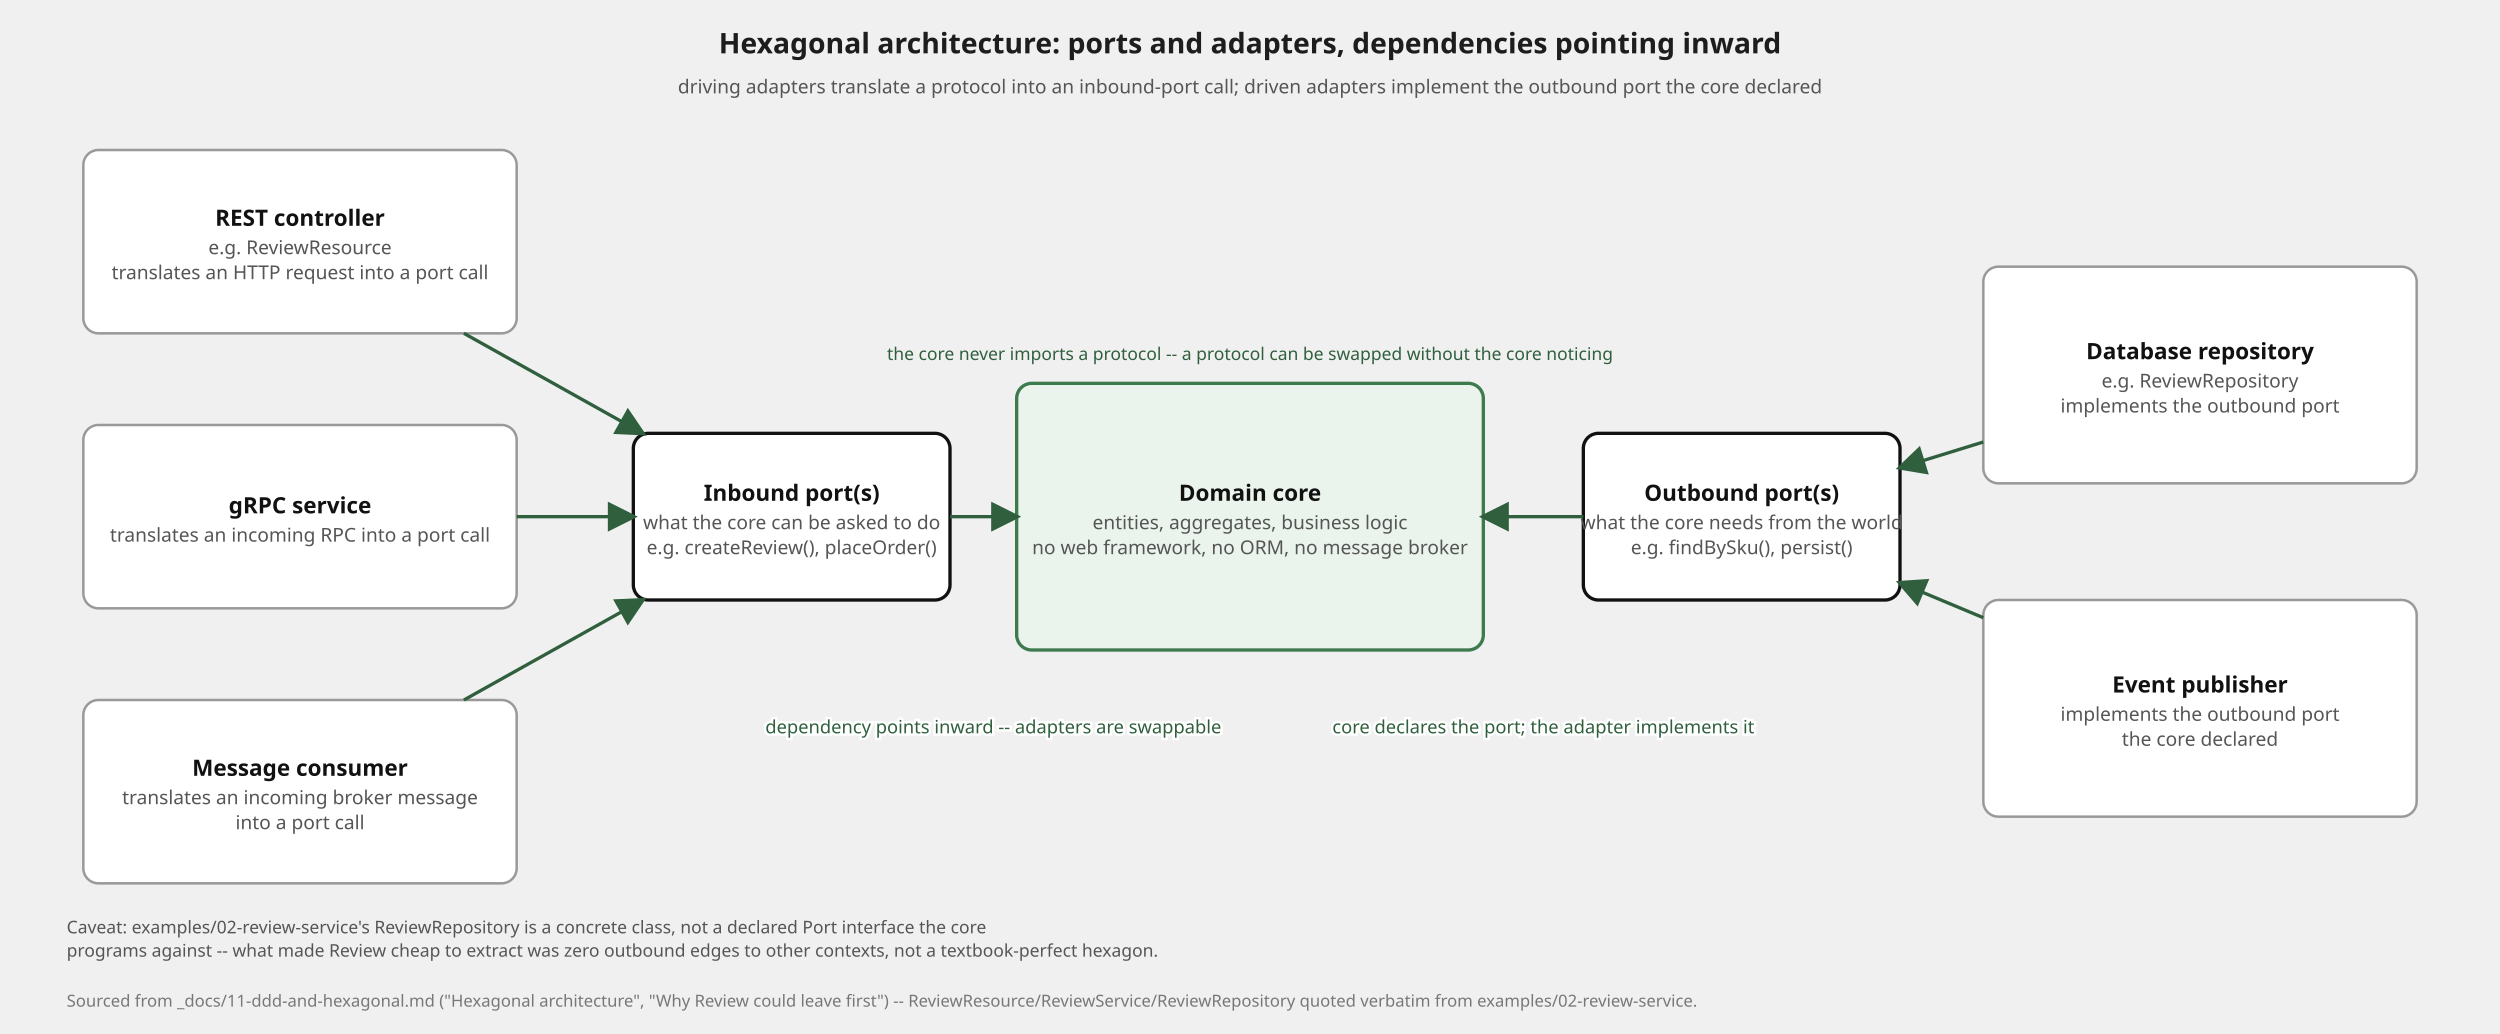
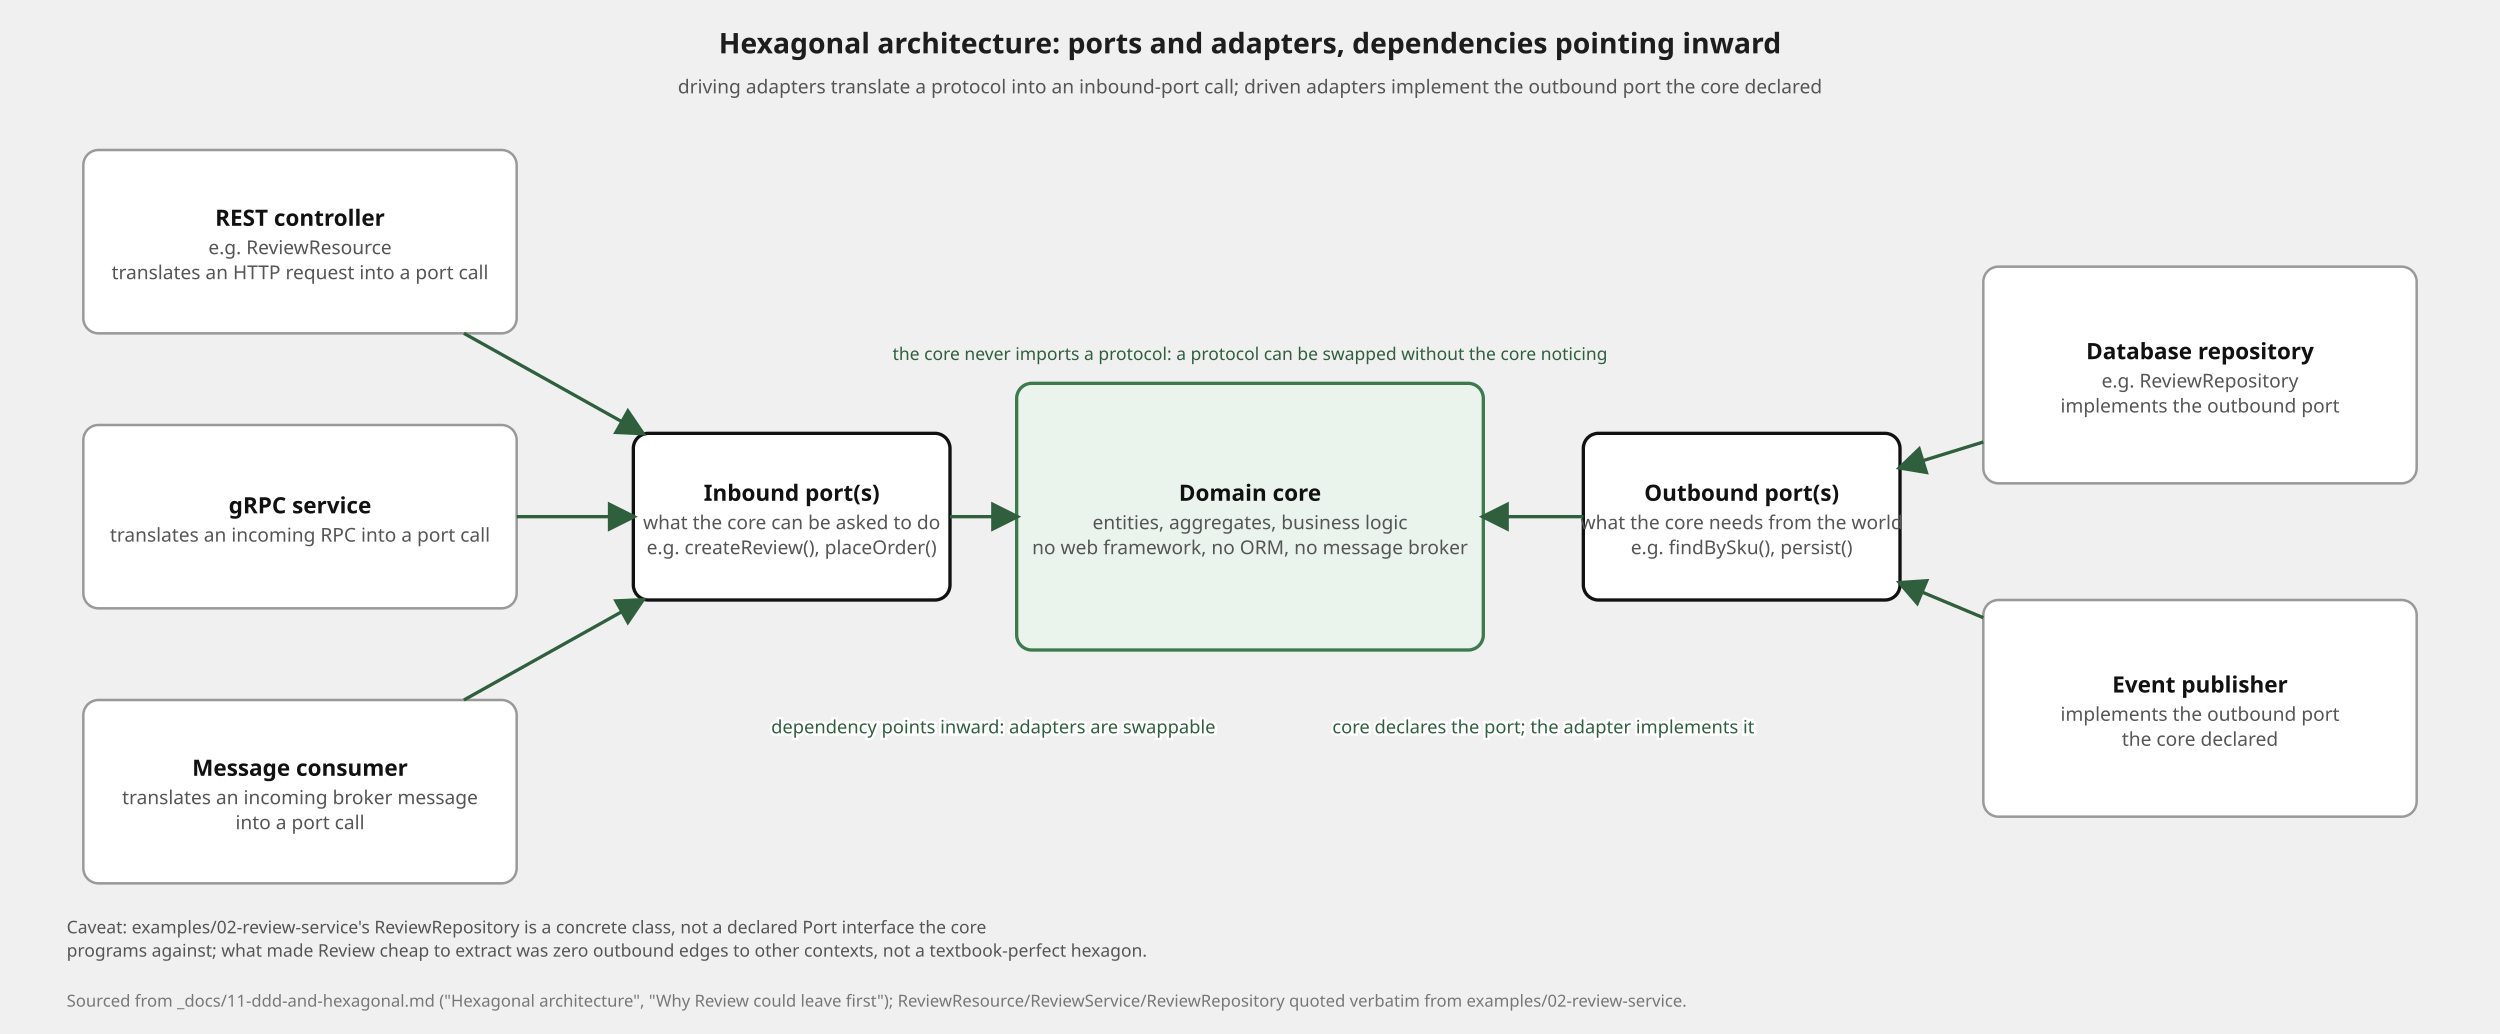
<svg xmlns="http://www.w3.org/2000/svg" viewBox="0 0 1500 620" font-family="'Red Hat Text', system-ui, sans-serif" role="img">
  <defs>
    <marker id="a" viewBox="0 0 10 10" refX="8.5" refY="5" markerWidth="9" markerHeight="9" orient="auto-start-reverse">
      <path d="M0,0 L10,5 L0,10 z" fill="#555" />
    </marker>
    <marker id="am" viewBox="0 0 10 10" refX="8.5" refY="5" markerWidth="9" markerHeight="9" orient="auto-start-reverse">
      <path d="M0,0 L10,5 L0,10 z" fill="#2f5f3d" />
    </marker>
  </defs>
  <rect x="610" y="230" width="280" height="160" rx="9" fill="#eaf4ec" stroke="#3d7a4e" stroke-width="2" />
  <text x="750.0" y="300.5" font-size="13.5" font-weight="700" fill="#111111" text-anchor="middle">Domain core</text>
  <text x="750.0" y="317.5" font-size="11.5" fill="#555555" text-anchor="middle">entities, aggregates, business logic</text>
  <text x="750.0" y="332.5" font-size="11.5" fill="#555555" text-anchor="middle">no web framework, no ORM, no message broker</text>
  <rect x="380" y="260" width="190" height="100" rx="9" fill="#ffffff" stroke="#111111" stroke-width="2" />
  <text x="475.0" y="300.5" font-size="13.5" font-weight="700" fill="#111111" text-anchor="middle">Inbound port(s)</text>
  <text x="475.0" y="317.5" font-size="11.5" fill="#555555" text-anchor="middle">what the core can be asked to do</text>
  <text x="475.0" y="332.5" font-size="11.5" fill="#555555" text-anchor="middle">e.g. createReview(), placeOrder()</text>
  <rect x="950" y="260" width="190" height="100" rx="9" fill="#ffffff" stroke="#111111" stroke-width="2" />
  <text x="1045.0" y="300.5" font-size="13.5" font-weight="700" fill="#111111" text-anchor="middle">Outbound port(s)</text>
  <text x="1045.0" y="317.5" font-size="11.5" fill="#555555" text-anchor="middle">what the core needs from the world</text>
  <text x="1045.0" y="332.5" font-size="11.5" fill="#555555" text-anchor="middle">e.g. findBySku(), persist()</text>
  <rect x="50" y="90" width="260" height="110" rx="9" fill="#ffffff" stroke="#999999" stroke-width="1.5" />
  <text x="180.0" y="135.5" font-size="13.5" font-weight="700" fill="#111111" text-anchor="middle">REST controller</text>
  <text x="180.0" y="152.5" font-size="11.5" fill="#555555" text-anchor="middle">e.g. ReviewResource</text>
  <text x="180.0" y="167.5" font-size="11.5" fill="#555555" text-anchor="middle">translates an HTTP request into a port call</text>
  <rect x="50" y="255" width="260" height="110" rx="9" fill="#ffffff" stroke="#999999" stroke-width="1.5" />
  <text x="180.0" y="308.0" font-size="13.5" font-weight="700" fill="#111111" text-anchor="middle">gRPC service</text>
  <text x="180.0" y="325.0" font-size="11.5" fill="#555555" text-anchor="middle">translates an incoming RPC into a port call</text>
  <rect x="50" y="420" width="260" height="110" rx="9" fill="#ffffff" stroke="#999999" stroke-width="1.5" />
  <text x="180.0" y="465.5" font-size="13.5" font-weight="700" fill="#111111" text-anchor="middle">Message consumer</text>
  <text x="180.0" y="482.5" font-size="11.5" fill="#555555" text-anchor="middle">translates an incoming broker message</text>
  <text x="180.0" y="497.5" font-size="11.5" fill="#555555" text-anchor="middle">into a port call</text>
  <rect x="1190" y="160" width="260" height="130" rx="9" fill="#ffffff" stroke="#999999" stroke-width="1.5" />
  <text x="1320.0" y="215.5" font-size="13.5" font-weight="700" fill="#111111" text-anchor="middle">Database repository</text>
  <text x="1320.0" y="232.5" font-size="11.5" fill="#555555" text-anchor="middle">e.g. ReviewRepository</text>
  <text x="1320.0" y="247.5" font-size="11.5" fill="#555555" text-anchor="middle">implements the outbound port</text>
  <rect x="1190" y="360" width="260" height="130" rx="9" fill="#ffffff" stroke="#999999" stroke-width="1.5" />
  <text x="1320.0" y="415.5" font-size="13.5" font-weight="700" fill="#111111" text-anchor="middle">Event publisher</text>
  <text x="1320.0" y="432.5" font-size="11.5" fill="#555555" text-anchor="middle">implements the outbound port</text>
  <text x="1320.0" y="447.5" font-size="11.5" fill="#555555" text-anchor="middle">the core declared</text>
  <path d="M278.333,200.0 L385.606,260.0" fill="none" stroke="#2f5f3d" stroke-width="2" marker-end="url(#am)" />
  <path d="M310.0,310.0 L380.0,310.0" fill="none" stroke="#2f5f3d" stroke-width="2" marker-end="url(#am)" />
  <path d="M278.333,420.0 L385.606,360.0" fill="none" stroke="#2f5f3d" stroke-width="2" marker-end="url(#am)" />
  <path d="M570.0,310.0 L610.0,310.0" fill="none" stroke="#2f5f3d" stroke-width="2" marker-end="url(#am)" />
-   <text x="596.0" y="440.0" font-size="11" fill="#ffffff" stroke="#ffffff" stroke-width="3" paint-order="stroke" text-anchor="middle">dependency points inward -- adapters are swappable</text>
-   <text x="596.0" y="440.0" font-size="11" fill="#2f5f3d" text-anchor="middle">dependency points inward -- adapters are swappable</text>
+   <text x="596.0" y="440.0" font-size="11" fill="#ffffff" stroke="#ffffff" stroke-width="3" paint-order="stroke" text-anchor="middle">dependency points inward: adapters are swappable</text>
+   <text x="596.0" y="440.0" font-size="11" fill="#2f5f3d" text-anchor="middle">dependency points inward: adapters are swappable</text>
  <path d="M1190.0,265.182 L1140.0,280.636" fill="none" stroke="#2f5f3d" stroke-width="2" marker-end="url(#am)" />
  <path d="M1190.0,370.636 L1140.0,349.727" fill="none" stroke="#2f5f3d" stroke-width="2" marker-end="url(#am)" />
  <path d="M950.0,310.0 L890.0,310.0" fill="none" stroke="#2f5f3d" stroke-width="2" marker-end="url(#am)" />
  <text x="926.0" y="440.0" font-size="11" fill="#ffffff" stroke="#ffffff" stroke-width="3" paint-order="stroke" text-anchor="middle">core declares the port; the adapter implements it</text>
  <text x="926.0" y="440.0" font-size="11" fill="#2f5f3d" text-anchor="middle">core declares the port; the adapter implements it</text>
  <text x="750.0" y="32" font-size="17" fill="#1d1d1d" text-anchor="middle" font-weight="700">Hexagonal architecture: ports and adapters, dependencies pointing inward</text>
  <text x="750.0" y="56" font-size="11.5" fill="#555555" text-anchor="middle">driving adapters translate a protocol into an inbound-port call; driven adapters implement the outbound port the core declared</text>
-   <text x="750.0" y="216" font-size="10.5" fill="#2f5f3d" text-anchor="middle">the core never imports a protocol -- a protocol can be swapped without the core noticing</text>
+   <text x="750.0" y="216" font-size="10.5" fill="#2f5f3d" text-anchor="middle">the core never imports a protocol: a protocol can be swapped without the core noticing</text>
  <text x="40" y="560" font-size="10.5" fill="#555555" text-anchor="start">Caveat: examples/02-review-service's ReviewRepository is a concrete class, not a declared Port interface the core</text>
-   <text x="40" y="574" font-size="10.5" fill="#555555" text-anchor="start">programs against -- what made Review cheap to extract was zero outbound edges to other contexts, not a textbook-perfect hexagon.</text>
-   <text x="40" y="604" font-size="10" fill="#777777" text-anchor="start">Sourced from _docs/11-ddd-and-hexagonal.md ("Hexagonal architecture", "Why Review could leave first") -- ReviewResource/ReviewService/ReviewRepository quoted verbatim from examples/02-review-service.</text>
+   <text x="40" y="574" font-size="10.5" fill="#555555" text-anchor="start">programs against; what made Review cheap to extract was zero outbound edges to other contexts, not a textbook-perfect hexagon.</text>
+   <text x="40" y="604" font-size="10" fill="#777777" text-anchor="start">Sourced from _docs/11-ddd-and-hexagonal.md ("Hexagonal architecture", "Why Review could leave first"); ReviewResource/ReviewService/ReviewRepository quoted verbatim from examples/02-review-service.</text>
</svg>
